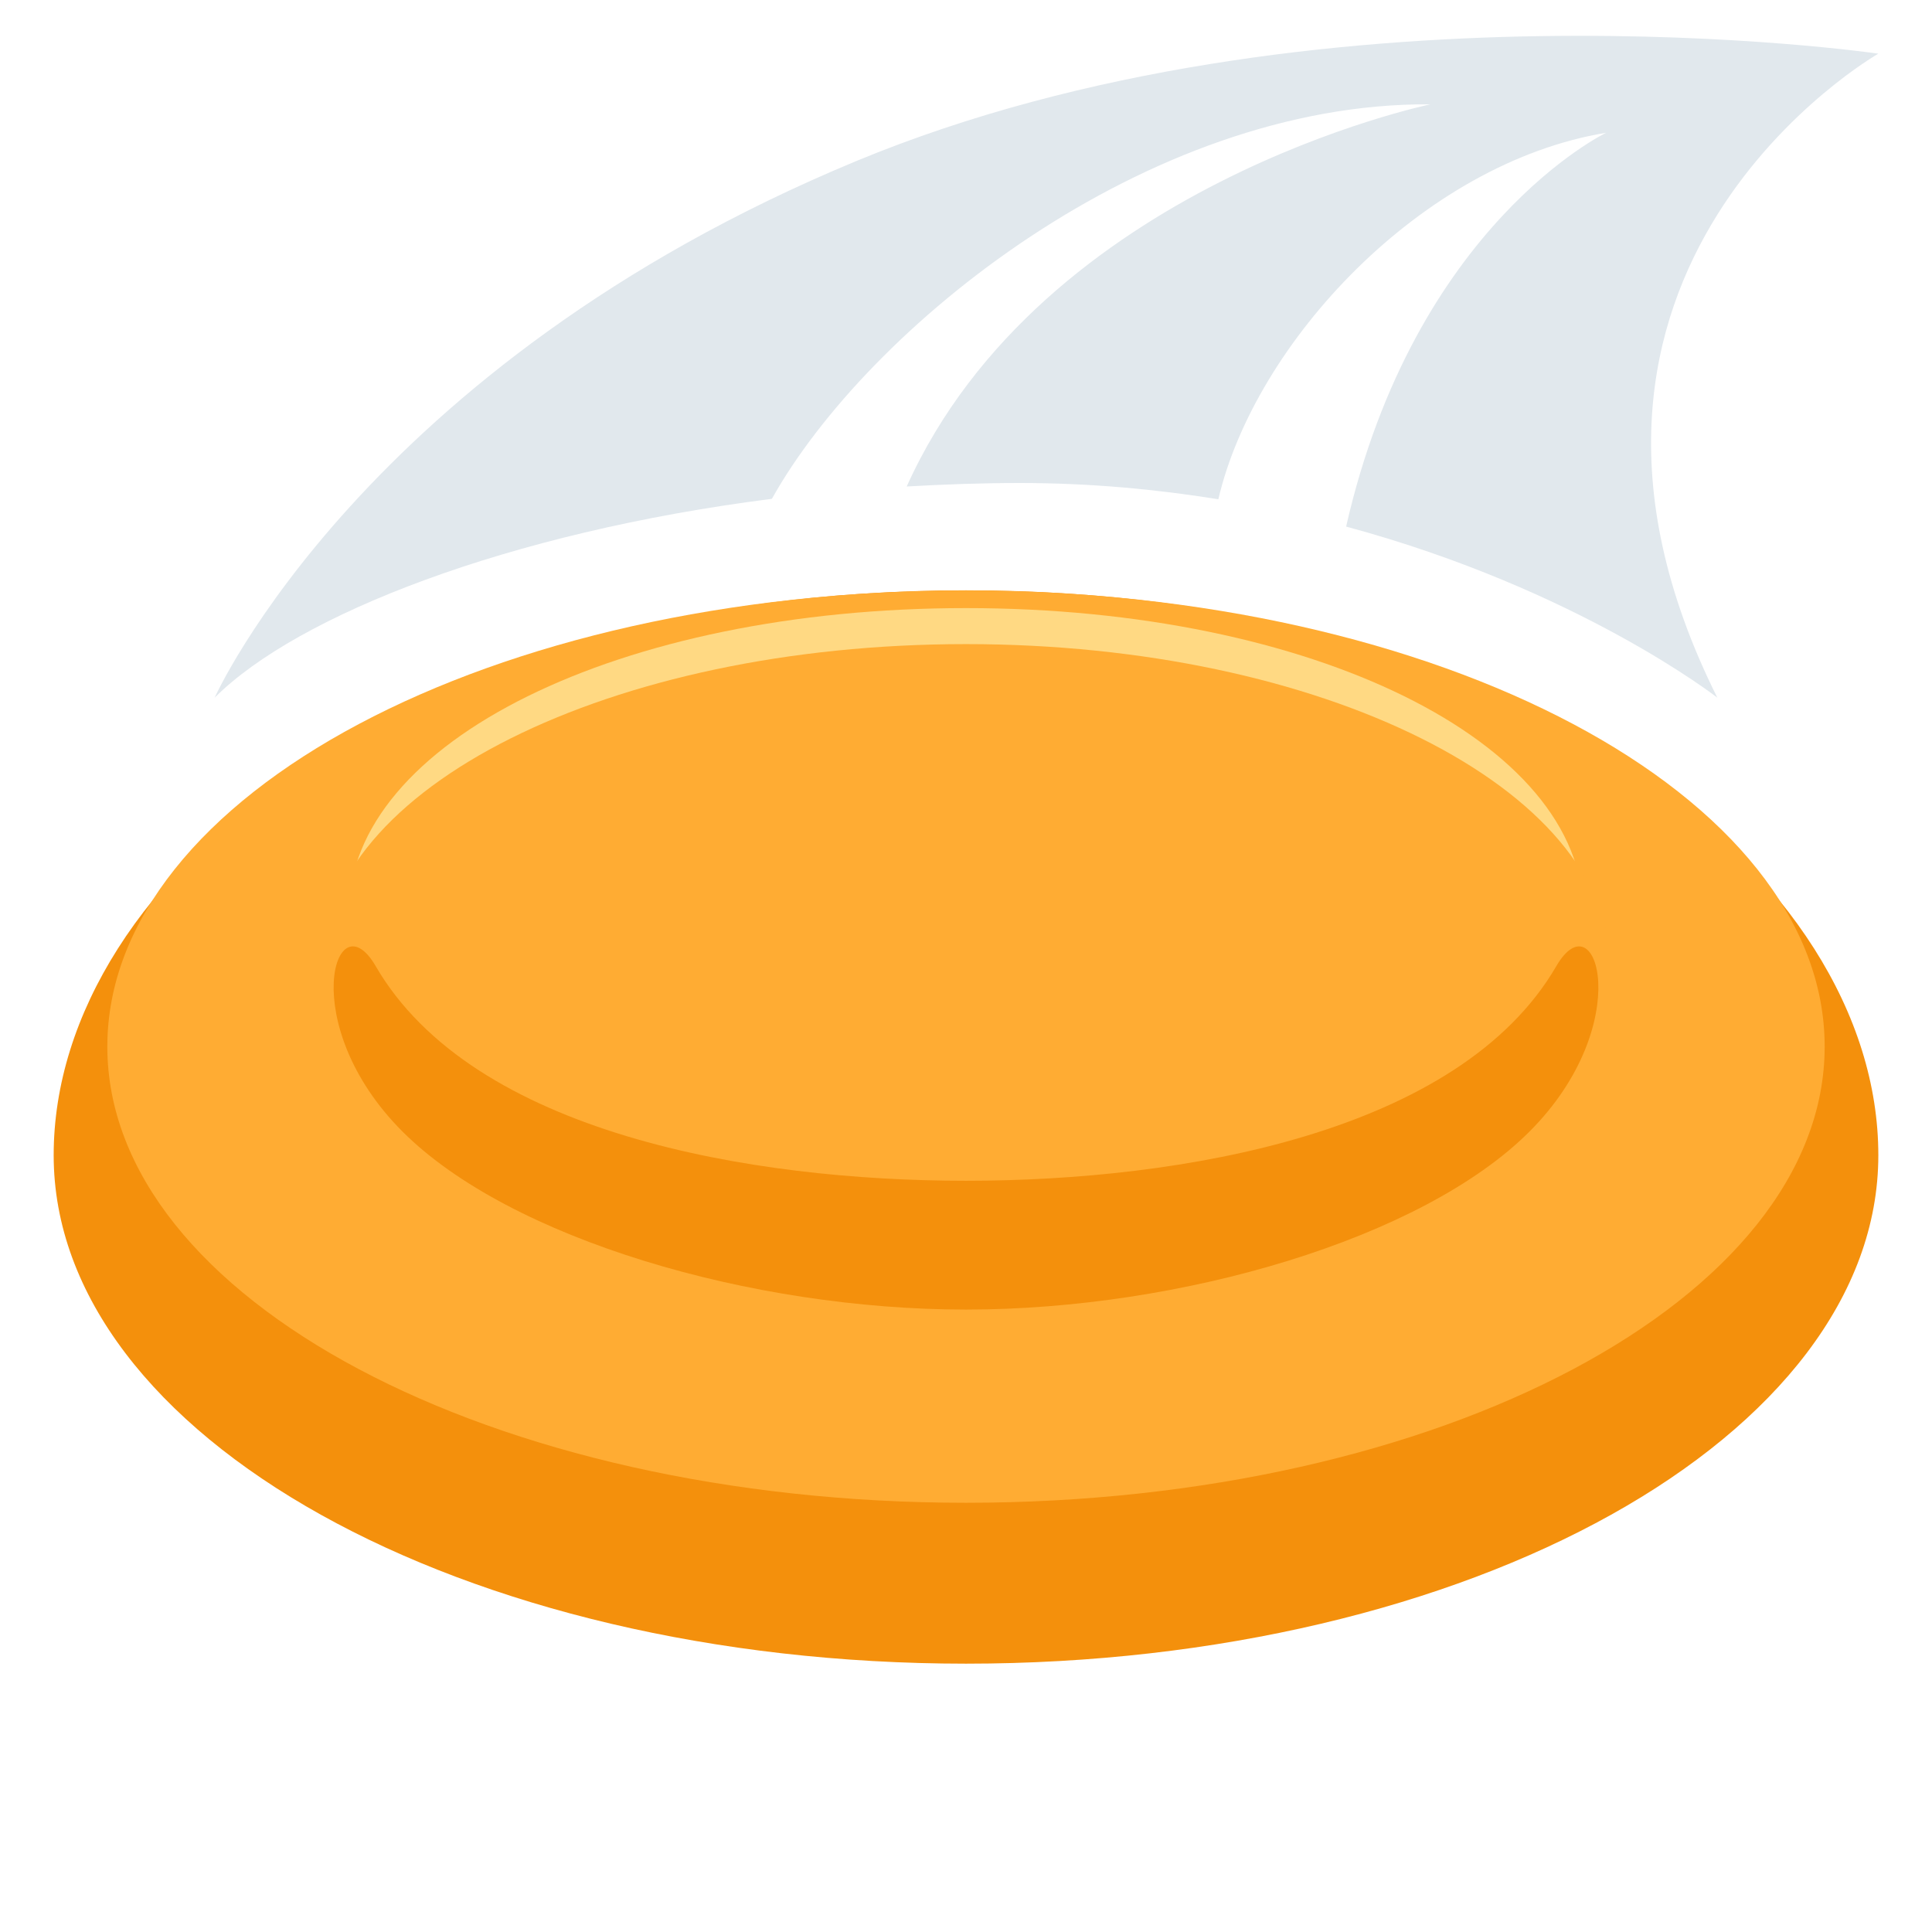
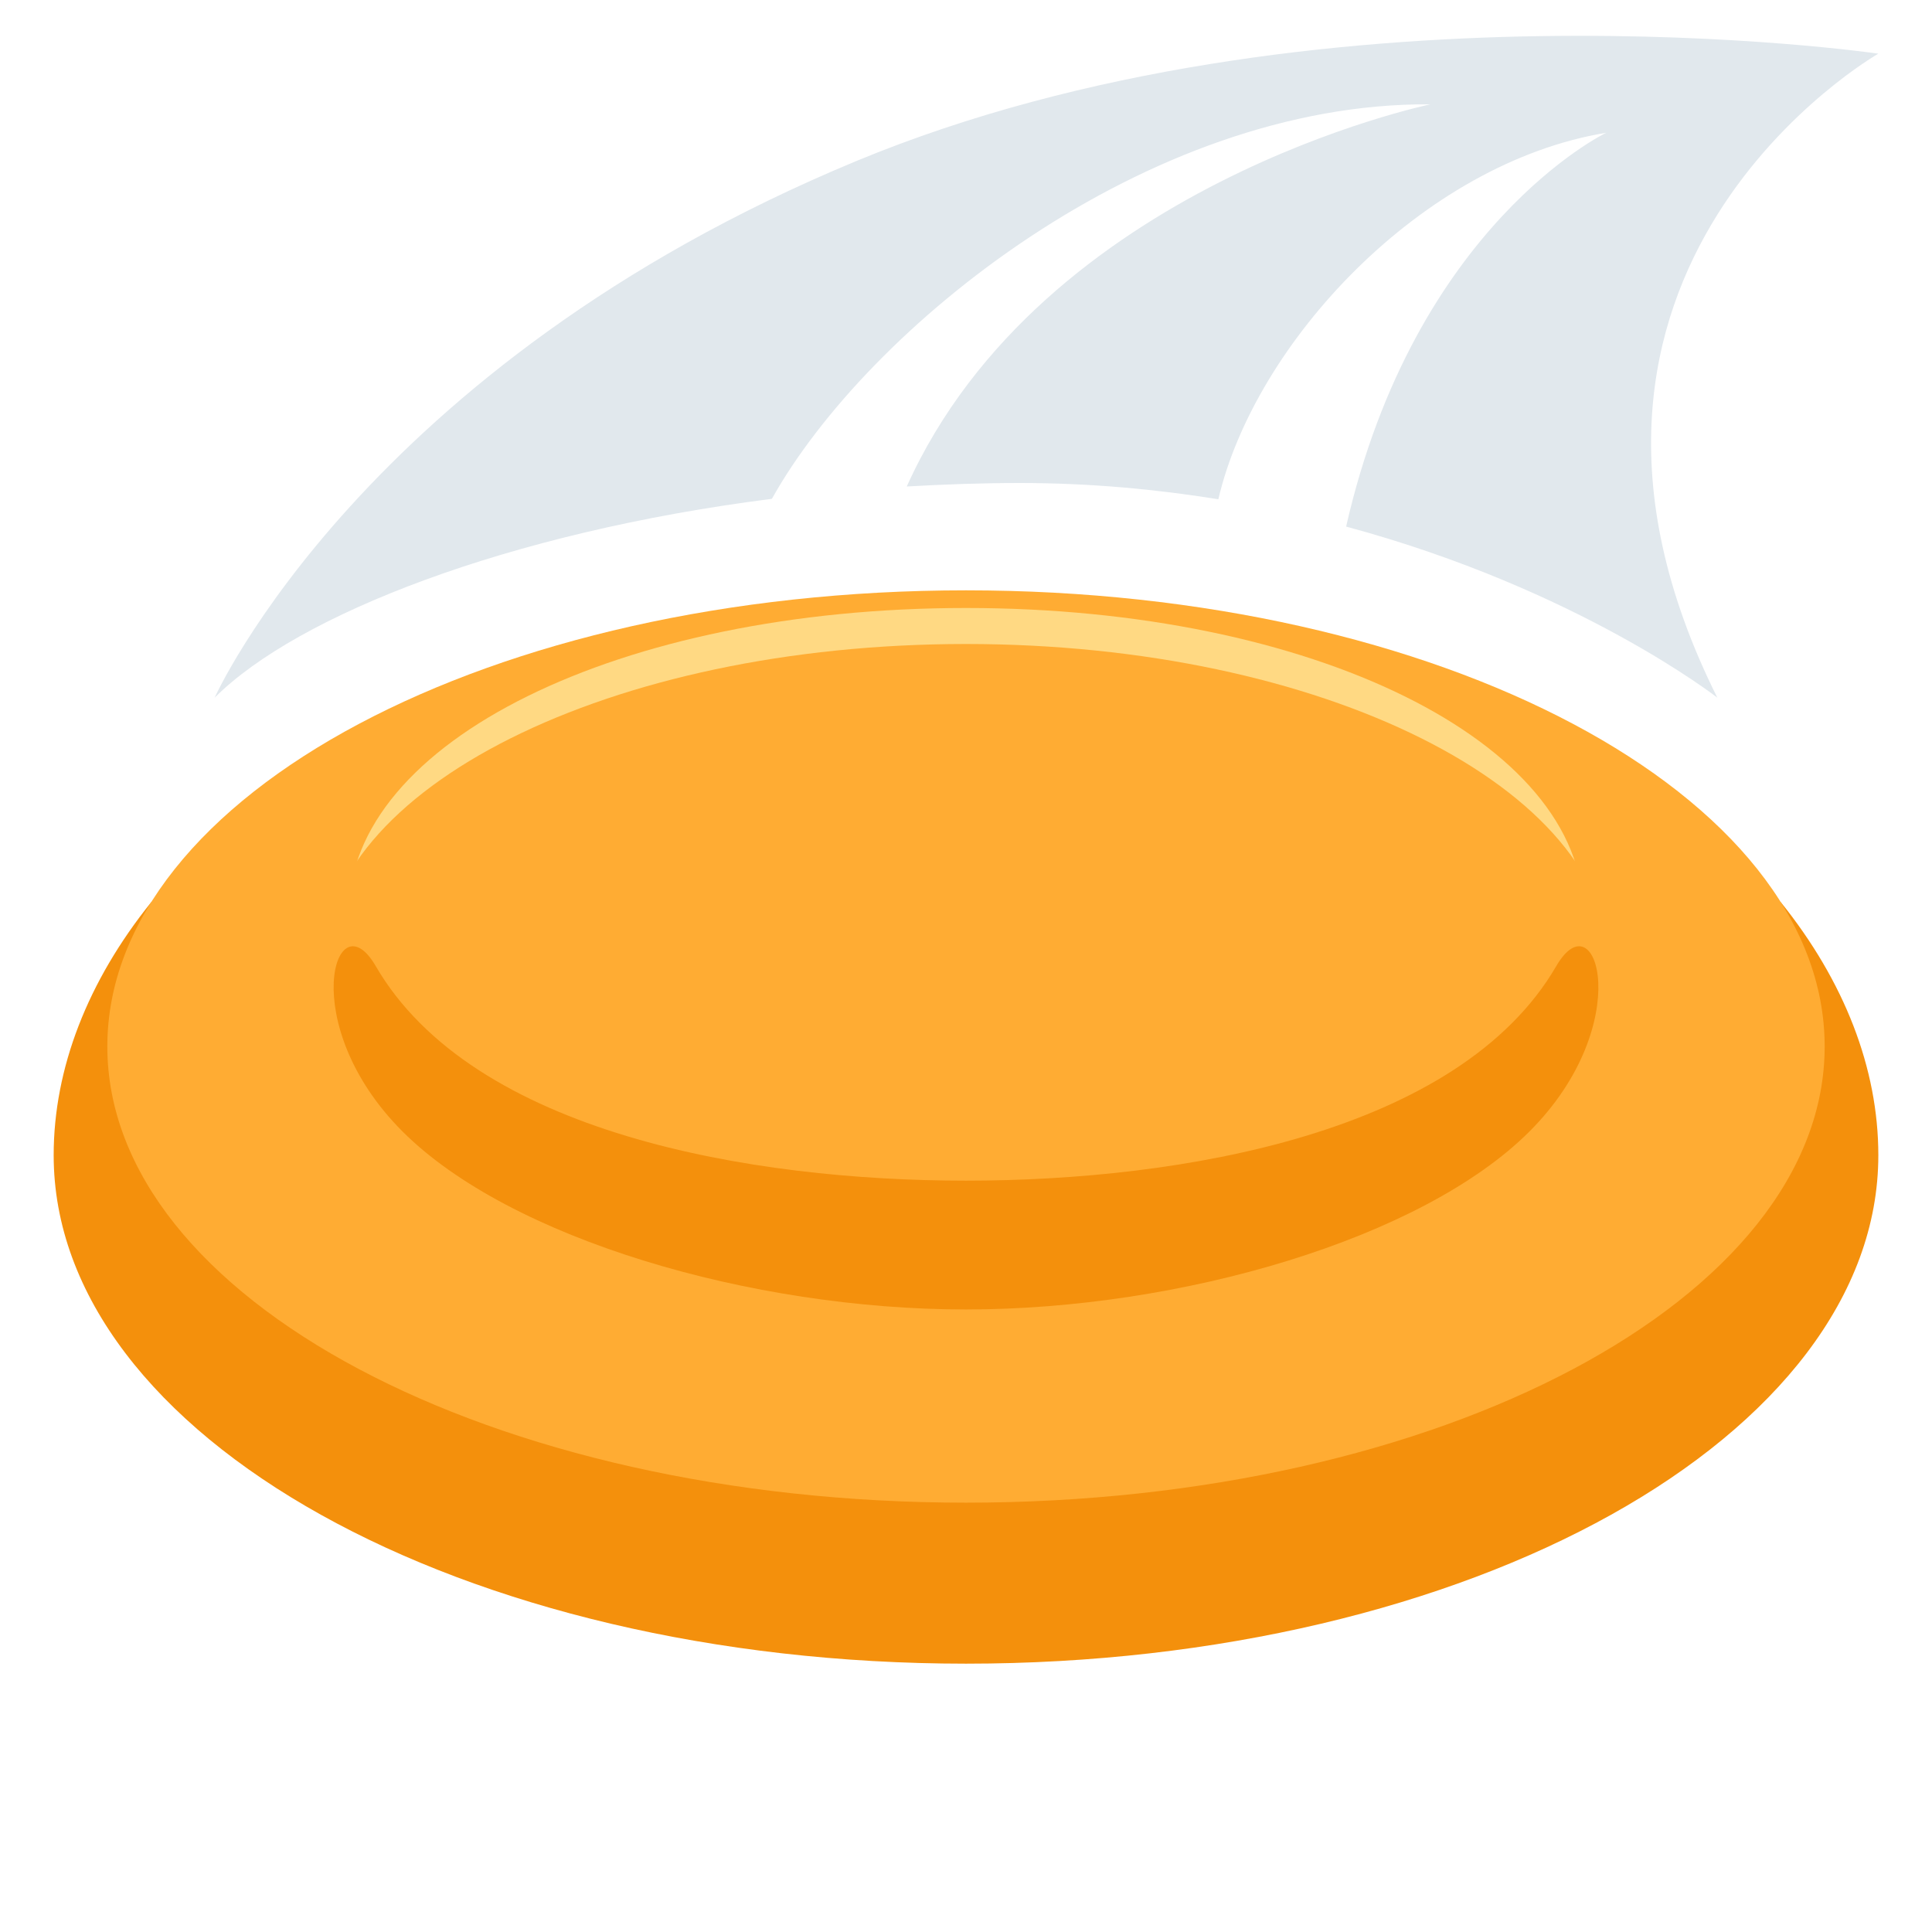
<svg xmlns="http://www.w3.org/2000/svg" viewBox="0 0 36 36">
-   <path fill="#F4900C" d="M35 21.526C35 26.758 27.389 31 18 31S1 26.758 1 21.526 7.625 11 18 11s17 5.294 17 10.526z" />
-   <ellipse fill="#FFAC33" cx="18" cy="19.502" rx="16" ry="8.5" />
-   <path fill="#FFD983" d="M18 11.331c-6.449 0-11.5 2.491-11.5 5.672 0 3.18 5.051 5.671 11.5 5.671 6.448 0 11.5-2.491 11.5-5.671 0-3.181-5.052-5.672-11.5-5.672z" />
-   <ellipse fill="#FFAC33" cx="18" cy="18.002" rx="12" ry="6" />
-   <path fill="#F4900C" d="M29 18.002c-1.81 3.118-7 4-11 4s-9.19-.882-11-4c-.75-1.292-1.5 1.083.5 3.083S14 24.402 18 24.402s8.5-1.317 10.5-3.317 1.25-4.374.5-3.083z" />
-   <path fill="#E1E8ED" d="M35 1S24.497-.538 15.958 3C6.77 6.807 4 13 4 13c1.541-1.541 5.463-3.079 10.383-3.705 1.777-3.182 6.97-7.391 12.271-7.351 0 0-7.222 1.493-9.759 7.121C17.586 9.026 18.286 9 19 9c1.319 0 2.551.118 3.702.303.68-2.914 3.791-6.264 7.226-6.829 0 0-3.562 1.707-4.845 7.338C29.418 10.981 32 13 32 13c-4-8 3-12 3-12z" />
+   <path d="M 35,21.526 a 17,9.474 0 01 -34,0 c 0,-1.619 0.634,-3.244 1.818,-4.716 h30.364 c 1.184,1.472 1.818,3.097 1.818,4.716 Z" fill="#F4900C" />
+   <ellipse cx="18" cy="19.5" rx="16" ry="8.5" fill="#FFAC33" />
+   <path fill="#FFD983" d="M 6.5,17 c 0,-3.181 5.052,-5.671 11.5,-5.671 s 11.5,2.491 11.5,5.671 s -5.052,5.671 -11.5,5.671 s -11.5,-2.491 -11.5,-5.671 Z" />
+   <ellipse cx="18" cy="18" rx="12" ry="6" fill="#FFAC33" />
+   <path fill="#F4900C" d="M 18,22 c 4,0 9.189,-0.882 11,-4 c 0.75,-1.292 1.5,1.083 -0.5,3.083 s -6.5,3.317 -10.5,3.317 s -8.5,-1.317 -10.5,-3.317 s -1.25,-4.375 -0.5,-3.083 c 1.811,3.118 7,4 11,4 Z" />
+   <path fill="#E1E8ED" d="M 35,1 s -10.503,-1.538 -19.042,2 c -9.188,3.807 -11.958,10 -11.958,10 c 1.542,-1.542 5.463,-3.079 10.383,-3.705 c 1.777,-3.182 6.971,-7.391 12.271,-7.351 c 0,0 -7.221,1.493 -9.758,7.121 c 0.689,-0.039 1.39,-0.065 2.104,-0.065 c 1.319,0 2.551,0.118 3.702,0.303 c 0.68,-2.914 3.792,-6.264 7.227,-6.829 c 0,0 -3.563,1.707 -4.846,7.338 c 4.335,1.168 6.917,3.188 6.917,3.188 c -4,-8 3,-12 3,-12 Z" />
</svg>
